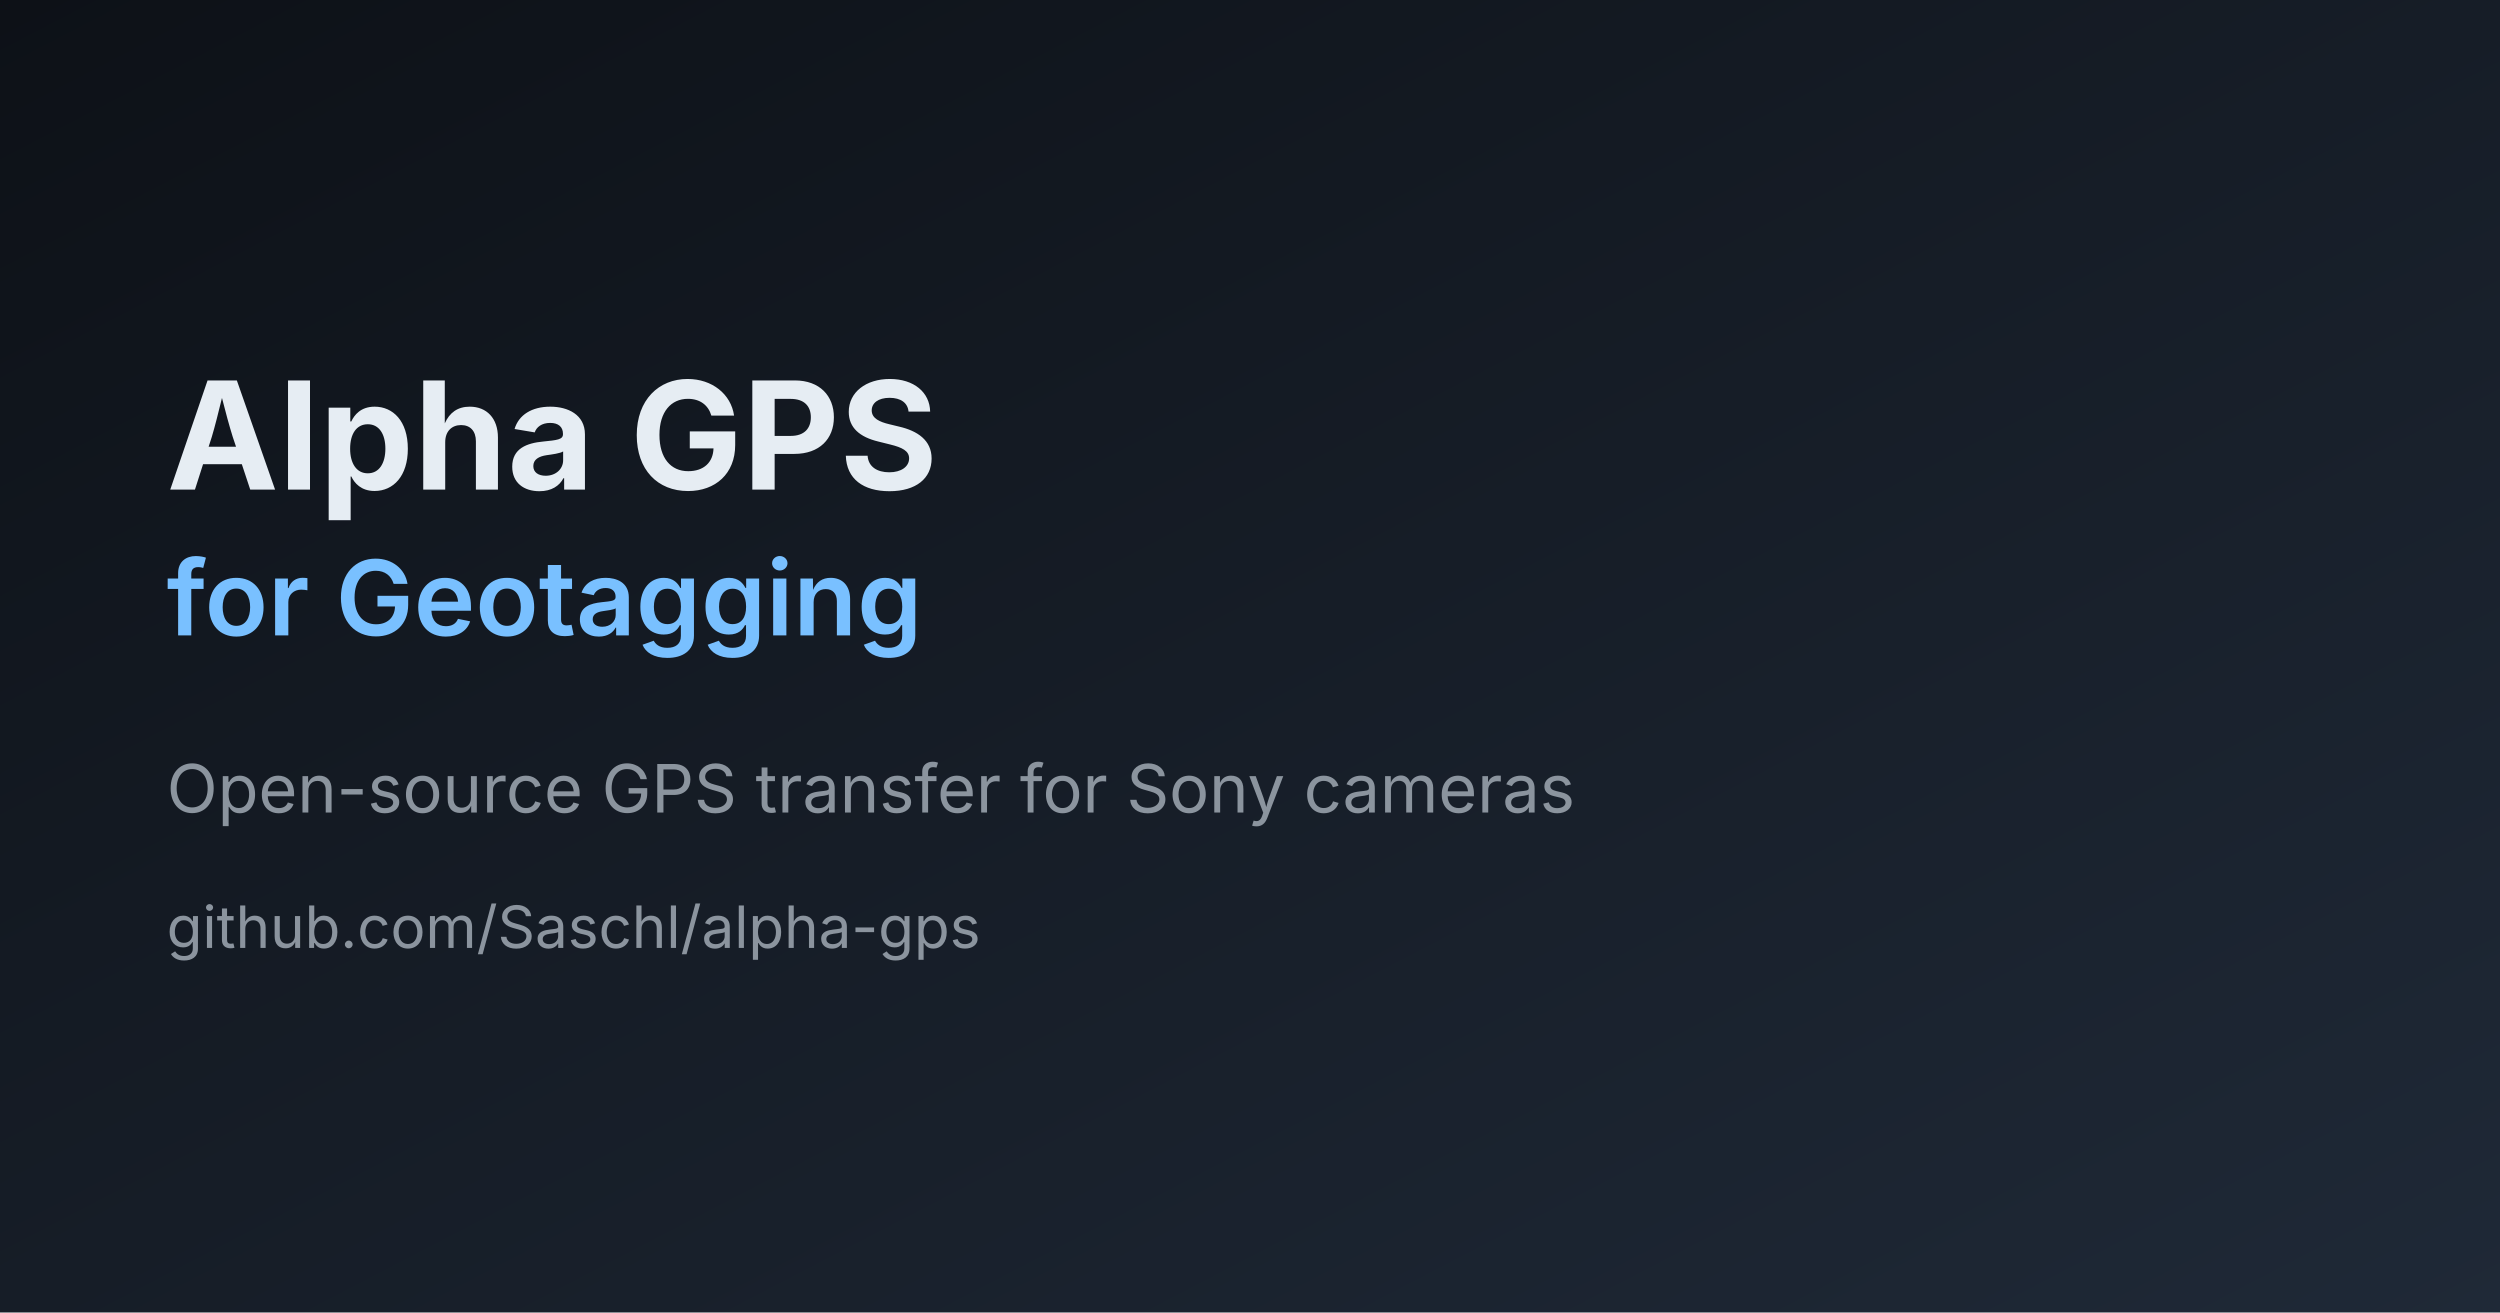
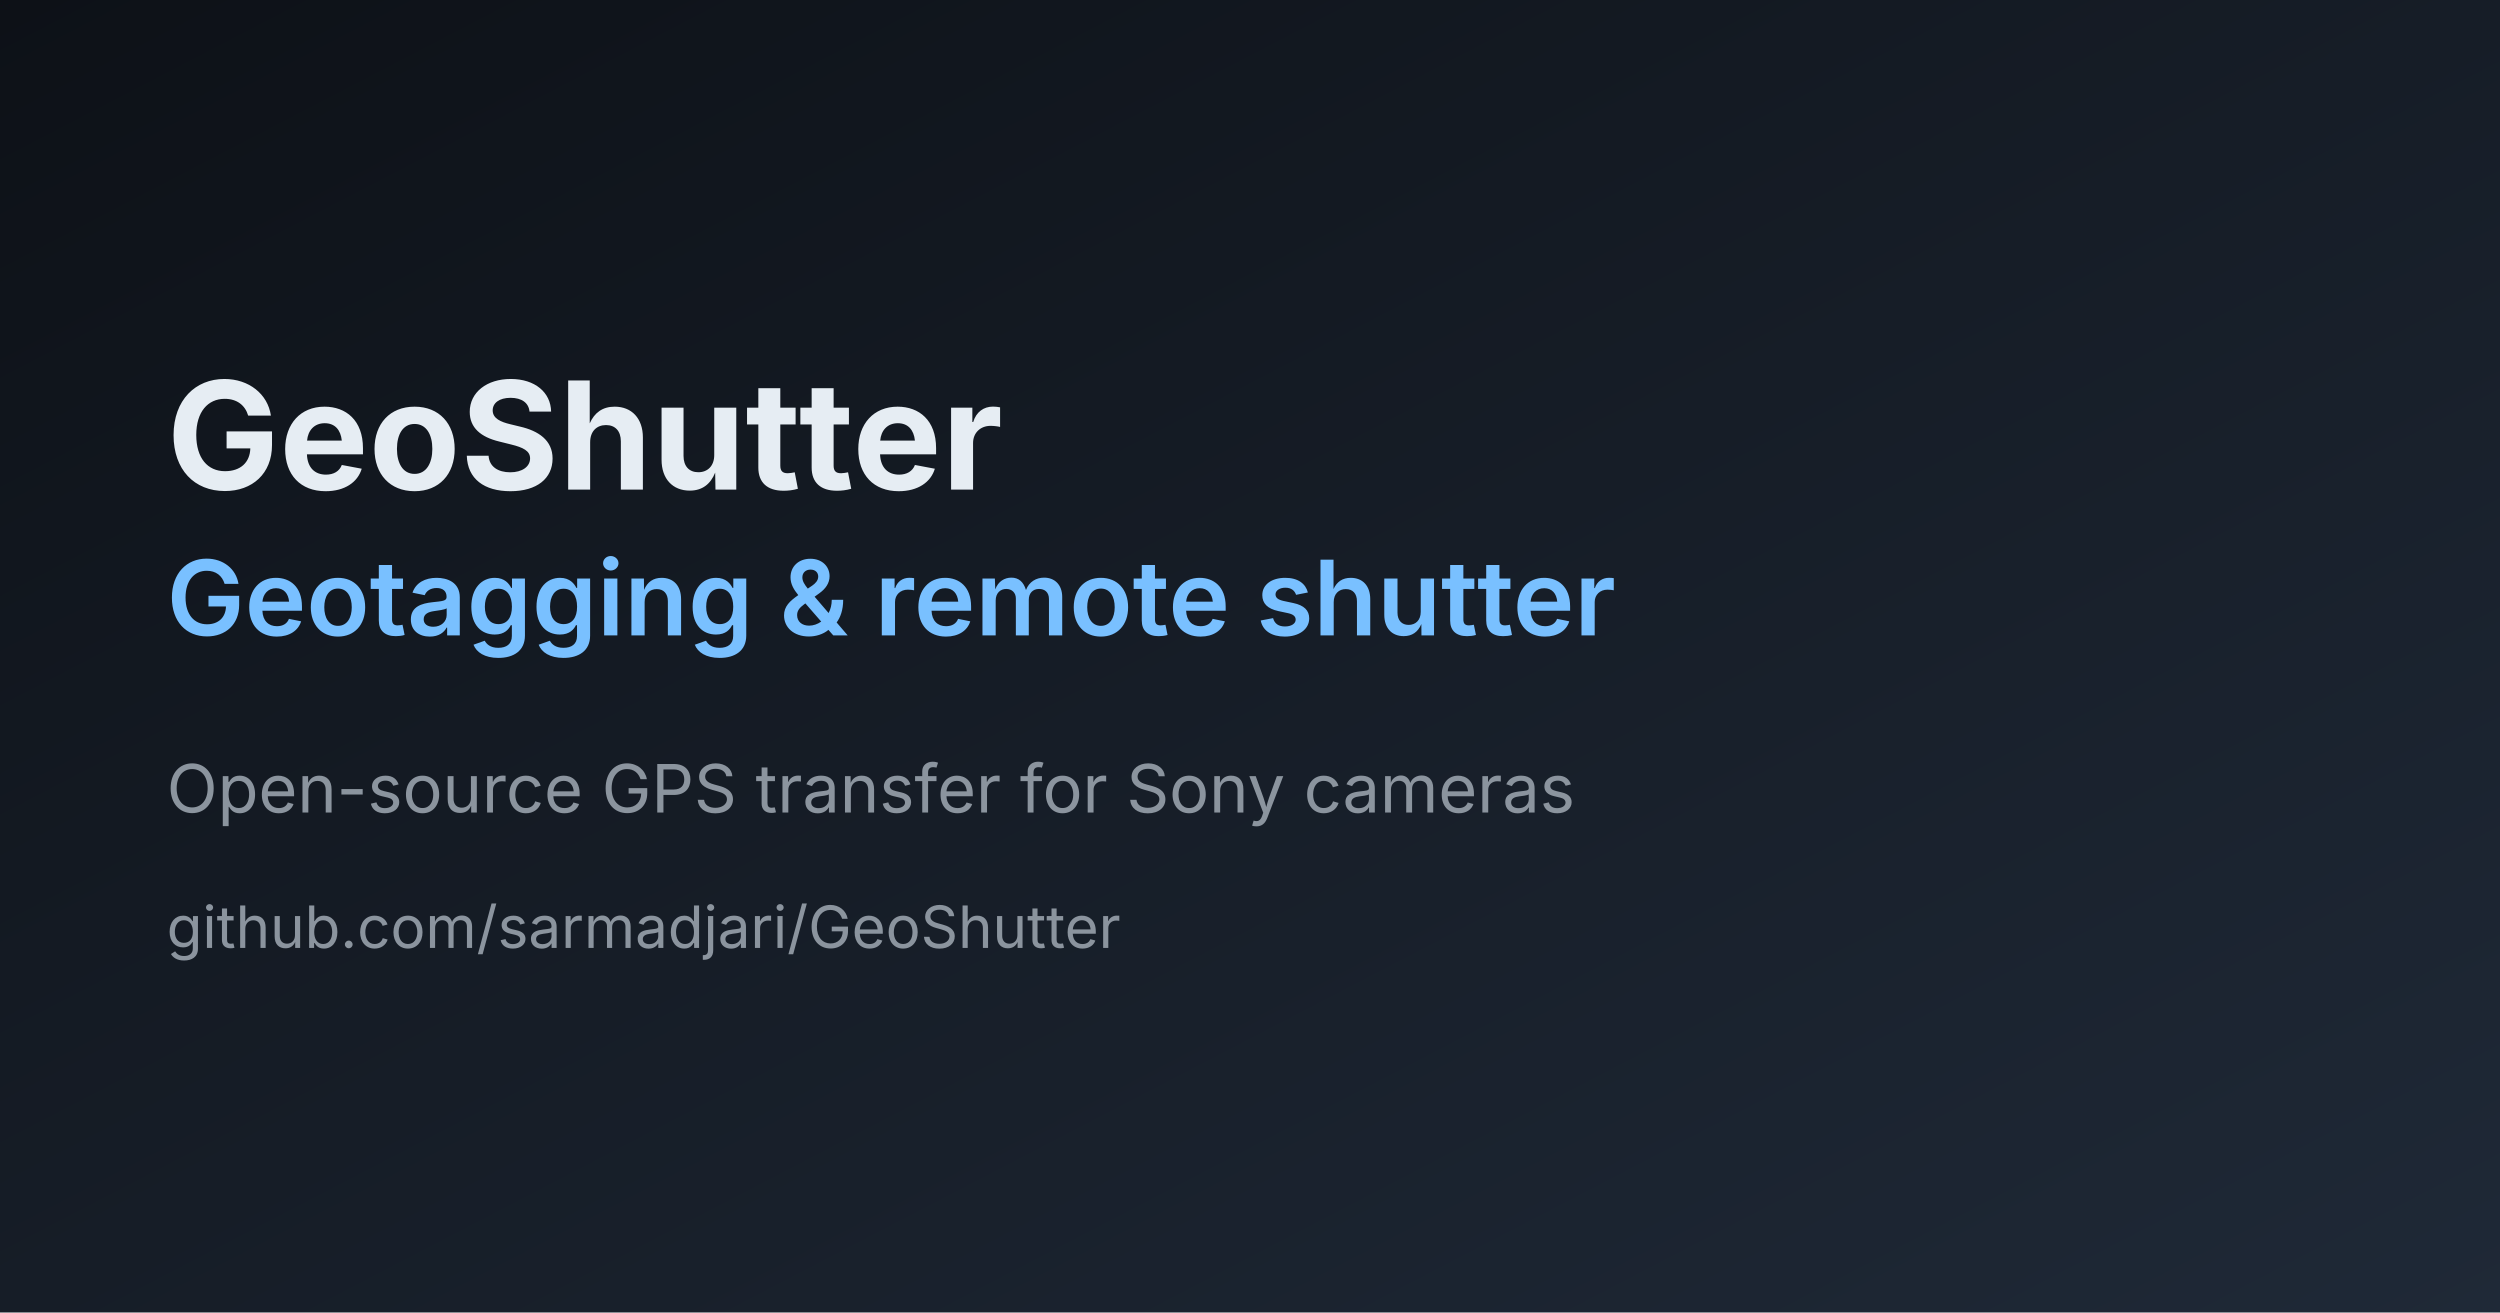
<svg xmlns="http://www.w3.org/2000/svg" aria-labelledby="title desc" height="630" role="img" viewBox="0 0 1200 630" width="1200">
  <defs>
    <linearGradient id="bg" x1="0" x2="1" y1="0" y2="1">
      <stop offset="0%" stop-color="#0d1117" />
      <stop offset="100%" stop-color="#1f2937" />
    </linearGradient>
  </defs>
  <rect fill="url(#bg)" height="630" width="1200" />
  <g fill="#e6edf3" font-family="Inter, Segoe UI, Arial, sans-serif">
-     <text font-size="72" font-weight="700" x="80" y="235">Alpha GPS</text>
-     <text fill="#79c0ff" font-size="50" font-weight="600" x="80" y="305">for Geotagging</text>
+     <text font-size="72" font-weight="700" x="80" y="235">GeoShutter</text>
+     <text fill="#79c0ff" font-size="50" font-weight="600" x="80" y="305">Geotagging &amp; remote shutter</text>
    <text fill="#8b949e" font-size="32" x="80" y="390">Open-source GPS transfer for Sony cameras
        </text>
-     <text fill="#8b949e" font-size="28" x="80" y="455">github.com/Saschl/alpha-gps</text>
+     <text fill="#8b949e" font-size="28" x="80" y="455">github.com/sarmadjari/GeoShutter</text>
  </g>
</svg>
